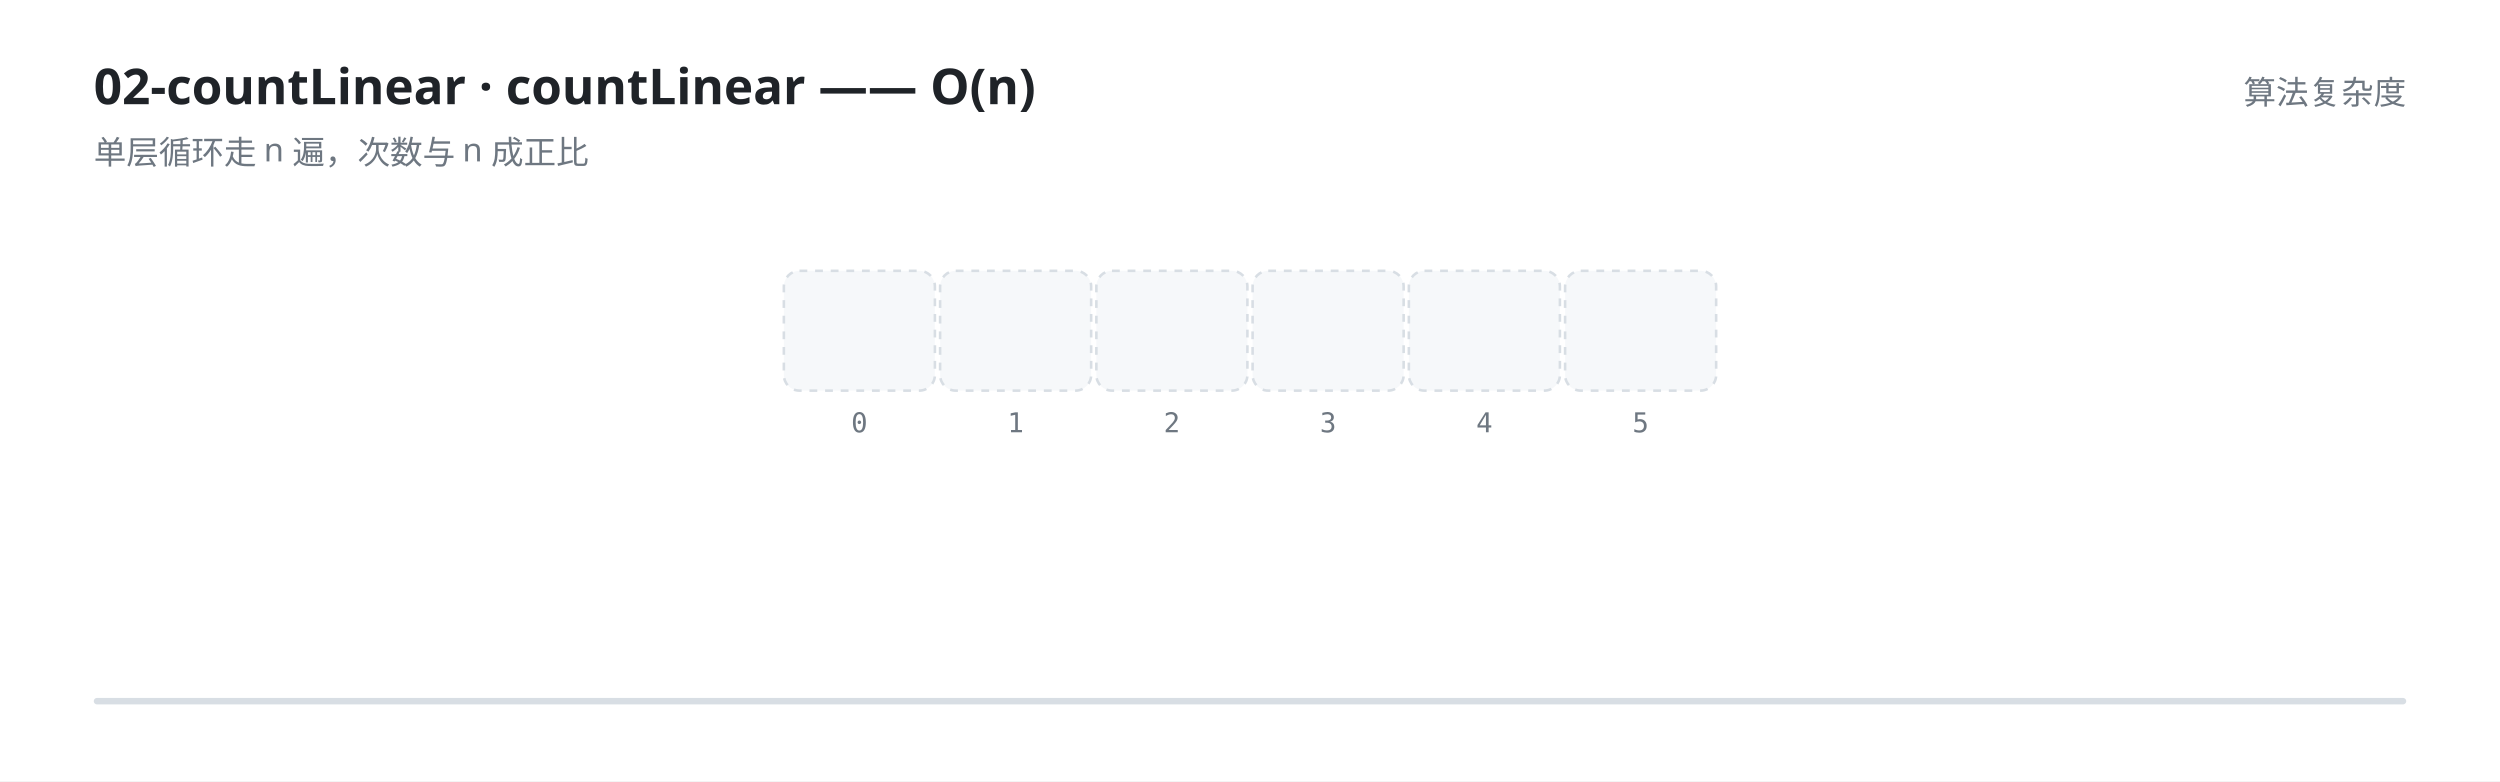
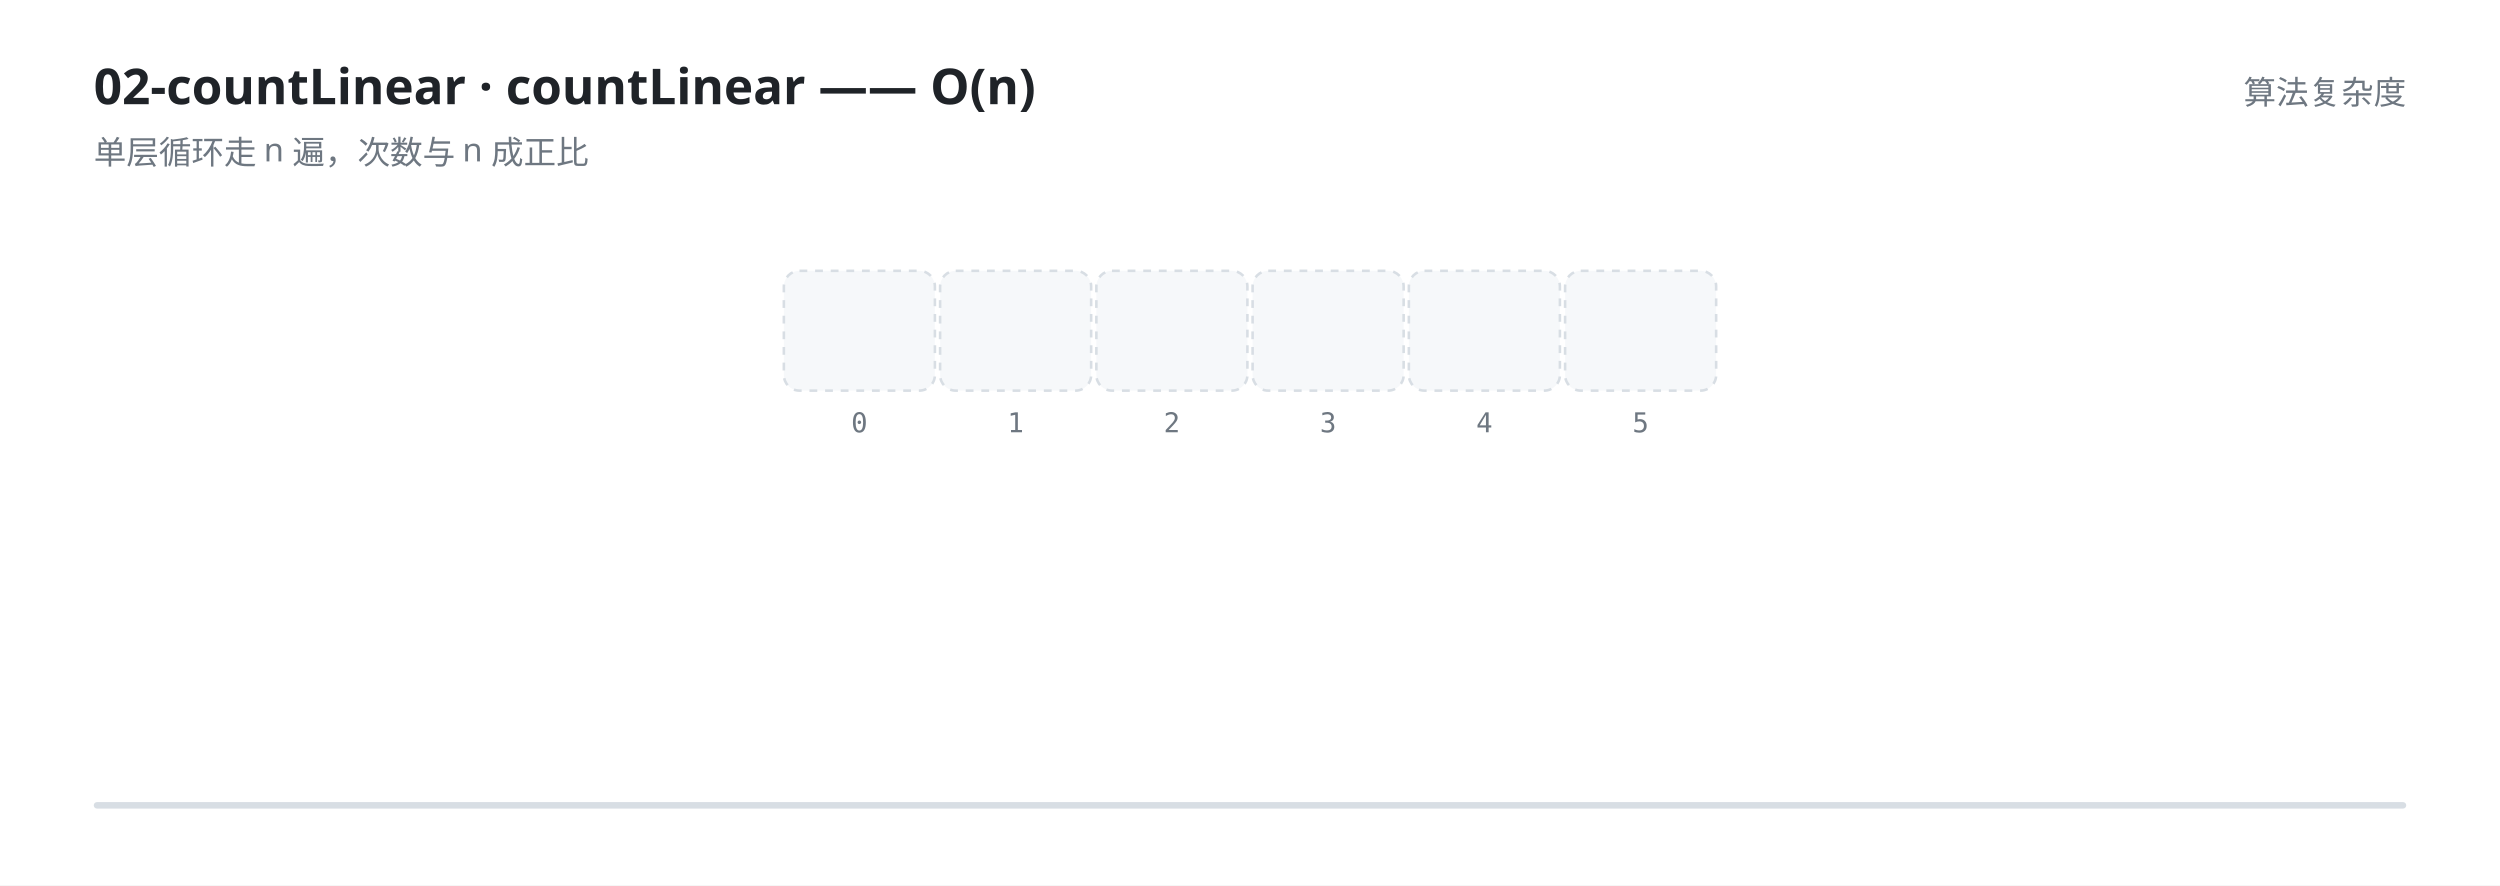
- <svg xmlns="http://www.w3.org/2000/svg" viewBox="0 0 960 300" width="960" height="300" role="img" aria-label="countLinear —— O(n)">
-   <rect width="960" height="300" fill="#FFFFFF" />
+ <svg xmlns="http://www.w3.org/2000/svg" viewBox="0 0 960 340" width="960" height="340" role="img" aria-label="countLinear —— O(n)">
+   <rect width="960" height="340" fill="#FFFFFF" />
  <g>
-     <rect x="36" y="268" width="888" height="2.5" rx="1.25" fill="#D8DEE4" />
-     <rect x="36" y="268" width="0" height="2.5" rx="1.25" fill="#6E7781">
+     <rect x="36" y="308" width="888" height="2.5" rx="1.25" fill="#D8DEE4" />
+     <rect x="36" y="308" width="0" height="2.5" rx="1.25" fill="#6E7781">
      <animate attributeName="width" values="0;888" dur="9s" repeatCount="indefinite" calcMode="linear" />
    </rect>
  </g>
  <text x="36" y="40" font-family="'Segoe UI','Microsoft YaHei UI','PingFang SC',system-ui,sans-serif" font-size="19" font-weight="600" fill="#1F2328">02-countLinear · countLinear —— O(n)</text>
  <text x="36" y="63" font-family="'Segoe UI','Microsoft YaHei UI','PingFang SC',system-ui,sans-serif" font-size="12.5" fill="#6E7781">单层循环走 n 遍，次数与 n 成正比</text>
  <text x="924" y="40" text-anchor="end" font-family="'Segoe UI','Microsoft YaHei UI','PingFang SC',system-ui,sans-serif" font-size="12.5" fill="#6E7781">算法复杂度</text>
  <rect x="301" y="104" width="58" height="46" rx="6" fill="#F6F8FA" stroke="#D8DEE4" stroke-width="1" stroke-dasharray="3 3" />
  <text x="330" y="166" text-anchor="middle" font-family="ui-monospace,'Cascadia Code','JetBrains Mono',Consolas,monospace" font-size="10.5" fill="#6E7781">0</text>
  <rect x="361" y="104" width="58" height="46" rx="6" fill="#F6F8FA" stroke="#D8DEE4" stroke-width="1" stroke-dasharray="3 3" />
  <text x="390" y="166" text-anchor="middle" font-family="ui-monospace,'Cascadia Code','JetBrains Mono',Consolas,monospace" font-size="10.5" fill="#6E7781">1</text>
  <rect x="421" y="104" width="58" height="46" rx="6" fill="#F6F8FA" stroke="#D8DEE4" stroke-width="1" stroke-dasharray="3 3" />
  <text x="450" y="166" text-anchor="middle" font-family="ui-monospace,'Cascadia Code','JetBrains Mono',Consolas,monospace" font-size="10.5" fill="#6E7781">2</text>
  <rect x="481" y="104" width="58" height="46" rx="6" fill="#F6F8FA" stroke="#D8DEE4" stroke-width="1" stroke-dasharray="3 3" />
  <text x="510" y="166" text-anchor="middle" font-family="ui-monospace,'Cascadia Code','JetBrains Mono',Consolas,monospace" font-size="10.5" fill="#6E7781">3</text>
  <rect x="541" y="104" width="58" height="46" rx="6" fill="#F6F8FA" stroke="#D8DEE4" stroke-width="1" stroke-dasharray="3 3" />
  <text x="570" y="166" text-anchor="middle" font-family="ui-monospace,'Cascadia Code','JetBrains Mono',Consolas,monospace" font-size="10.5" fill="#6E7781">4</text>
  <rect x="601" y="104" width="58" height="46" rx="6" fill="#F6F8FA" stroke="#D8DEE4" stroke-width="1" stroke-dasharray="3 3" />
  <text x="630" y="166" text-anchor="middle" font-family="ui-monospace,'Cascadia Code','JetBrains Mono',Consolas,monospace" font-size="10.5" fill="#6E7781">5</text>
  <g opacity="0">
    <animate attributeName="opacity" values="1;1;0" keyTimes="0;0.984;1" dur="9s" repeatCount="indefinite" calcMode="linear" />
    <rect x="301" y="104" width="58" height="46" rx="6" fill="#E7F7F1" stroke="#10B981" stroke-width="2" />
    <text x="330" y="132.5" text-anchor="middle" font-family="ui-monospace,'Cascadia Code','JetBrains Mono',Consolas,monospace" font-size="15" fill="#1F2328">1</text>
  </g>
  <g opacity="0">
    <animate attributeName="opacity" values="0;0;1;1;0" keyTimes="0;0.173;0.189;0.984;1" dur="9s" repeatCount="indefinite" calcMode="linear" />
    <rect x="361" y="104" width="58" height="46" rx="6" fill="#E7F7F1" stroke="#10B981" stroke-width="2" />
    <text x="390" y="132.5" text-anchor="middle" font-family="ui-monospace,'Cascadia Code','JetBrains Mono',Consolas,monospace" font-size="15" fill="#1F2328">2</text>
  </g>
  <g opacity="0">
    <animate attributeName="opacity" values="0;0;1;1;0" keyTimes="0;0.251;0.267;0.984;1" dur="9s" repeatCount="indefinite" calcMode="linear" />
    <rect x="421" y="104" width="58" height="46" rx="6" fill="#E7F7F1" stroke="#10B981" stroke-width="2" />
    <text x="450" y="132.5" text-anchor="middle" font-family="ui-monospace,'Cascadia Code','JetBrains Mono',Consolas,monospace" font-size="15" fill="#1F2328">3</text>
  </g>
  <g opacity="0">
    <animate attributeName="opacity" values="0;0;1;1;0" keyTimes="0;0.329;0.344;0.984;1" dur="9s" repeatCount="indefinite" calcMode="linear" />
    <rect x="481" y="104" width="58" height="46" rx="6" fill="#E7F7F1" stroke="#10B981" stroke-width="2" />
    <text x="510" y="132.5" text-anchor="middle" font-family="ui-monospace,'Cascadia Code','JetBrains Mono',Consolas,monospace" font-size="15" fill="#1F2328">4</text>
  </g>
  <g opacity="0">
    <animate attributeName="opacity" values="0;0;1;1;0" keyTimes="0;0.407;0.422;0.984;1" dur="9s" repeatCount="indefinite" calcMode="linear" />
    <rect x="541" y="104" width="58" height="46" rx="6" fill="#E7F7F1" stroke="#10B981" stroke-width="2" />
    <text x="570" y="132.5" text-anchor="middle" font-family="ui-monospace,'Cascadia Code','JetBrains Mono',Consolas,monospace" font-size="15" fill="#1F2328">5</text>
  </g>
  <g opacity="0">
    <animate attributeName="opacity" values="0;0;1;1;0" keyTimes="0;0.484;0.5;0.984;1" dur="9s" repeatCount="indefinite" calcMode="linear" />
    <rect x="601" y="104" width="58" height="46" rx="6" fill="#E7F7F1" stroke="#10B981" stroke-width="2" />
    <text x="630" y="132.5" text-anchor="middle" font-family="ui-monospace,'Cascadia Code','JetBrains Mono',Consolas,monospace" font-size="15" fill="#1F2328">6</text>
  </g>
  <g opacity="0">
    <animate attributeName="opacity" values="1;1;0;0" keyTimes="0;0.173;0.189;1" dur="9s" repeatCount="indefinite" calcMode="linear" />
    <path d="M 330 100 l -6 -9 l 12 0 Z" fill="#D29922" />
    <text x="330" y="88" text-anchor="middle" font-family="ui-monospace,'Cascadia Code','JetBrains Mono',Consolas,monospace" font-size="12" font-weight="600" fill="#D29922">i</text>
  </g>
  <g opacity="0">
    <animate attributeName="opacity" values="0;0;1;1;0;0" keyTimes="0;0.173;0.189;0.251;0.267;1" dur="9s" repeatCount="indefinite" calcMode="linear" />
    <path d="M 390 100 l -6 -9 l 12 0 Z" fill="#D29922" />
    <text x="390" y="88" text-anchor="middle" font-family="ui-monospace,'Cascadia Code','JetBrains Mono',Consolas,monospace" font-size="12" font-weight="600" fill="#D29922">i</text>
  </g>
  <g opacity="0">
    <animate attributeName="opacity" values="0;0;1;1;0;0" keyTimes="0;0.251;0.267;0.329;0.344;1" dur="9s" repeatCount="indefinite" calcMode="linear" />
    <path d="M 450 100 l -6 -9 l 12 0 Z" fill="#D29922" />
    <text x="450" y="88" text-anchor="middle" font-family="ui-monospace,'Cascadia Code','JetBrains Mono',Consolas,monospace" font-size="12" font-weight="600" fill="#D29922">i</text>
  </g>
  <g opacity="0">
    <animate attributeName="opacity" values="0;0;1;1;0;0" keyTimes="0;0.329;0.344;0.407;0.422;1" dur="9s" repeatCount="indefinite" calcMode="linear" />
    <path d="M 510 100 l -6 -9 l 12 0 Z" fill="#D29922" />
    <text x="510" y="88" text-anchor="middle" font-family="ui-monospace,'Cascadia Code','JetBrains Mono',Consolas,monospace" font-size="12" font-weight="600" fill="#D29922">i</text>
  </g>
  <g opacity="0">
    <animate attributeName="opacity" values="0;0;1;1;0;0" keyTimes="0;0.407;0.422;0.484;0.5;1" dur="9s" repeatCount="indefinite" calcMode="linear" />
    <path d="M 570 100 l -6 -9 l 12 0 Z" fill="#D29922" />
    <text x="570" y="88" text-anchor="middle" font-family="ui-monospace,'Cascadia Code','JetBrains Mono',Consolas,monospace" font-size="12" font-weight="600" fill="#D29922">i</text>
  </g>
  <g opacity="0">
    <animate attributeName="opacity" values="0;0;1;1;0;0" keyTimes="0;0.484;0.5;0.651;0.667;1" dur="9s" repeatCount="indefinite" calcMode="linear" />
    <path d="M 630 100 l -6 -9 l 12 0 Z" fill="#D29922" />
    <text x="630" y="88" text-anchor="middle" font-family="ui-monospace,'Cascadia Code','JetBrains Mono',Consolas,monospace" font-size="12" font-weight="600" fill="#D29922">i</text>
  </g>
  <g opacity="0">
    <animate attributeName="opacity" values="0;0;1;1;0;0" keyTimes="0;0.484;0.5;0.673;0.689;1" dur="9s" repeatCount="indefinite" calcMode="linear" />
-     <text x="480" y="186" text-anchor="middle" font-family="ui-monospace,'Cascadia Code','JetBrains Mono',Consolas,monospace" font-size="12.5" font-weight="400" fill="#10B981">n = 6 时加 6 次 —— 每转一圈加一次</text>
+     <text x="480" y="210" text-anchor="middle" font-family="ui-monospace,'Cascadia Code','JetBrains Mono',Consolas,monospace" font-size="12.5" font-weight="400" fill="#10B981">n = 6 时加 6 次 —— 每转一圈加一次</text>
  </g>
  <g opacity="0">
    <animate attributeName="opacity" values="0;0;1;1;0;0" keyTimes="0;0.673;0.689;0.873;0.889;1" dur="9s" repeatCount="indefinite" calcMode="linear" />
-     <text x="480" y="186" text-anchor="middle" font-family="'Segoe UI','Microsoft YaHei UI','PingFang SC',system-ui,sans-serif" font-size="12.5" font-weight="400" fill="#3B82F6">n 涨 10 倍，次数也涨 10 倍：这就是"成正比"</text>
+     <text x="480" y="210" text-anchor="middle" font-family="'Segoe UI','Microsoft YaHei UI','PingFang SC',system-ui,sans-serif" font-size="12.5" font-weight="400" fill="#3B82F6">n 涨 10 倍，次数也涨 10 倍：这就是"成正比"</text>
  </g>
  <g opacity="0">
    <animate attributeName="opacity" values="0;0;1;1;0" keyTimes="0;0.873;0.889;0.984;1" dur="9s" repeatCount="indefinite" calcMode="linear" />
-     <text x="480" y="186" text-anchor="middle" font-family="ui-monospace,'Cascadia Code','JetBrains Mono',Consolas,monospace" font-size="12.5" font-weight="400" fill="#6E7781">n=10 → 10 次　n=100 → 100 次　n=1000 → 1000 次</text>
+     <text x="480" y="210" text-anchor="middle" font-family="ui-monospace,'Cascadia Code','JetBrains Mono',Consolas,monospace" font-size="12.5" font-weight="400" fill="#6E7781">n=10 → 10 次　n=100 → 100 次　n=1000 → 1000 次</text>
  </g>
  <g opacity="0">
    <animate attributeName="opacity" values="1;1;0;0" keyTimes="0;0.091;0.111;1" dur="9s" repeatCount="indefinite" calcMode="linear" />
-     <text x="36" y="214" font-family="'Segoe UI','Microsoft YaHei UI','PingFang SC',system-ui,sans-serif" font-size="14" fill="#1F2328">第二档：单层循环，走 n 遍</text>
+     <text x="36" y="250" font-family="'Segoe UI','Microsoft YaHei UI','PingFang SC',system-ui,sans-serif" font-size="14" fill="#1F2328">第二档：单层循环，走 n 遍</text>
  </g>
  <g opacity="0">
    <animate attributeName="opacity" values="0;0;1;1;0;0" keyTimes="0;0.091;0.111;0.247;0.267;1" dur="9s" repeatCount="indefinite" calcMode="linear" />
-     <text x="36" y="214" font-family="'Segoe UI','Microsoft YaHei UI','PingFang SC',system-ui,sans-serif" font-size="14" fill="#1F2328">i 从 0 走到 n-1，每走一步加一次</text>
-     <text x="36" y="240" font-family="ui-monospace,'Cascadia Code','JetBrains Mono',Consolas,monospace" font-size="12.5" fill="#3B82F6">for (i = 0; i &lt; n; i++)   cnt++;</text>
+     <text x="36" y="250" font-family="'Segoe UI','Microsoft YaHei UI','PingFang SC',system-ui,sans-serif" font-size="14" fill="#1F2328">i 从 0 走到 n-1，每走一步加一次</text>
+     <text x="36" y="276" font-family="ui-monospace,'Cascadia Code','JetBrains Mono',Consolas,monospace" font-size="12.5" fill="#3B82F6">for (i = 0; i &lt; n; i++)   cnt++;</text>
  </g>
  <g opacity="0">
    <animate attributeName="opacity" values="0;0;1;1;0;0" keyTimes="0;0.247;0.267;0.48;0.5;1" dur="9s" repeatCount="indefinite" calcMode="linear" />
-     <text x="36" y="214" font-family="'Segoe UI','Microsoft YaHei UI','PingFang SC',system-ui,sans-serif" font-size="14" fill="#1F2328">第 1 圈加 1 次，第 2 圈再加 1 次……</text>
+     <text x="36" y="250" font-family="'Segoe UI','Microsoft YaHei UI','PingFang SC',system-ui,sans-serif" font-size="14" fill="#1F2328">第 1 圈加 1 次，第 2 圈再加 1 次……</text>
  </g>
  <g opacity="0">
    <animate attributeName="opacity" values="0;0;1;1;0;0" keyTimes="0;0.48;0.5;0.669;0.689;1" dur="9s" repeatCount="indefinite" calcMode="linear" />
-     <text x="36" y="214" font-family="'Segoe UI','Microsoft YaHei UI','PingFang SC',system-ui,sans-serif" font-size="14" fill="#1F2328">n = 6 就走 6 遍，加到 6</text>
+     <text x="36" y="250" font-family="'Segoe UI','Microsoft YaHei UI','PingFang SC',system-ui,sans-serif" font-size="14" fill="#1F2328">n = 6 就走 6 遍，加到 6</text>
  </g>
  <g opacity="0">
    <animate attributeName="opacity" values="0;0;1;1;0;0" keyTimes="0;0.669;0.689;0.802;0.822;1" dur="9s" repeatCount="indefinite" calcMode="linear" />
-     <text x="36" y="214" font-family="'Segoe UI','Microsoft YaHei UI','PingFang SC',system-ui,sans-serif" font-size="14" fill="#1F2328">n 翻 10 倍，次数也翻 10 倍 —— 这就是线性阶 O(n)</text>
+     <text x="36" y="250" font-family="'Segoe UI','Microsoft YaHei UI','PingFang SC',system-ui,sans-serif" font-size="14" fill="#1F2328">n 翻 10 倍，次数也翻 10 倍 —— 这就是线性阶 O(n)</text>
  </g>
  <g opacity="0">
    <animate attributeName="opacity" values="0;0;1;1;0" keyTimes="0;0.802;0.822;0.98;1" dur="9s" repeatCount="indefinite" calcMode="linear" />
-     <text x="36" y="214" font-family="'Segoe UI','Microsoft YaHei UI','PingFang SC',system-ui,sans-serif" font-size="14" fill="#1F2328">一眼判断：**单层循环、且循环次数和 n 挂钩 → O(n)**</text>
+     <text x="36" y="250" font-family="'Segoe UI','Microsoft YaHei UI','PingFang SC',system-ui,sans-serif" font-size="14" fill="#1F2328">一眼判断：<tspan font-weight="700">单层循环、且循环次数和 n 挂钩 → O(n)</tspan>
+     </text>
  </g>
</svg>
